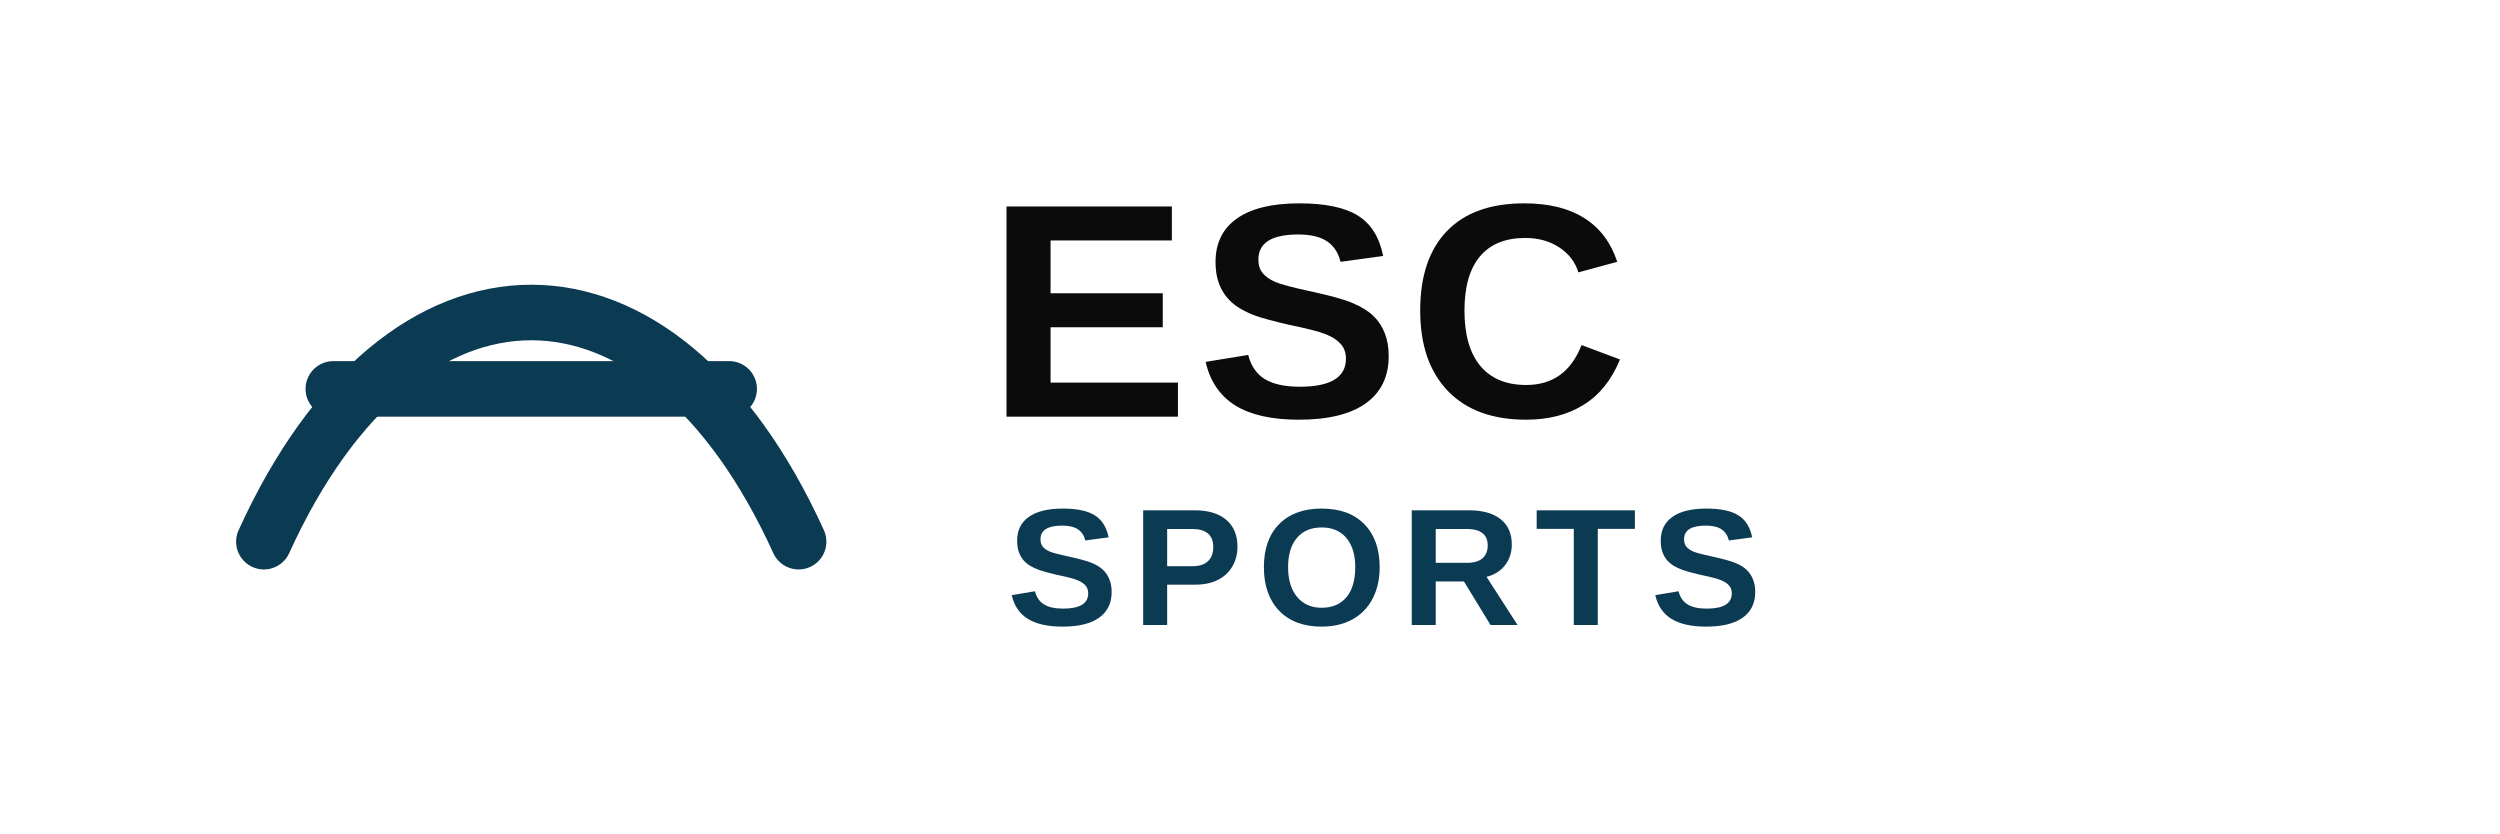
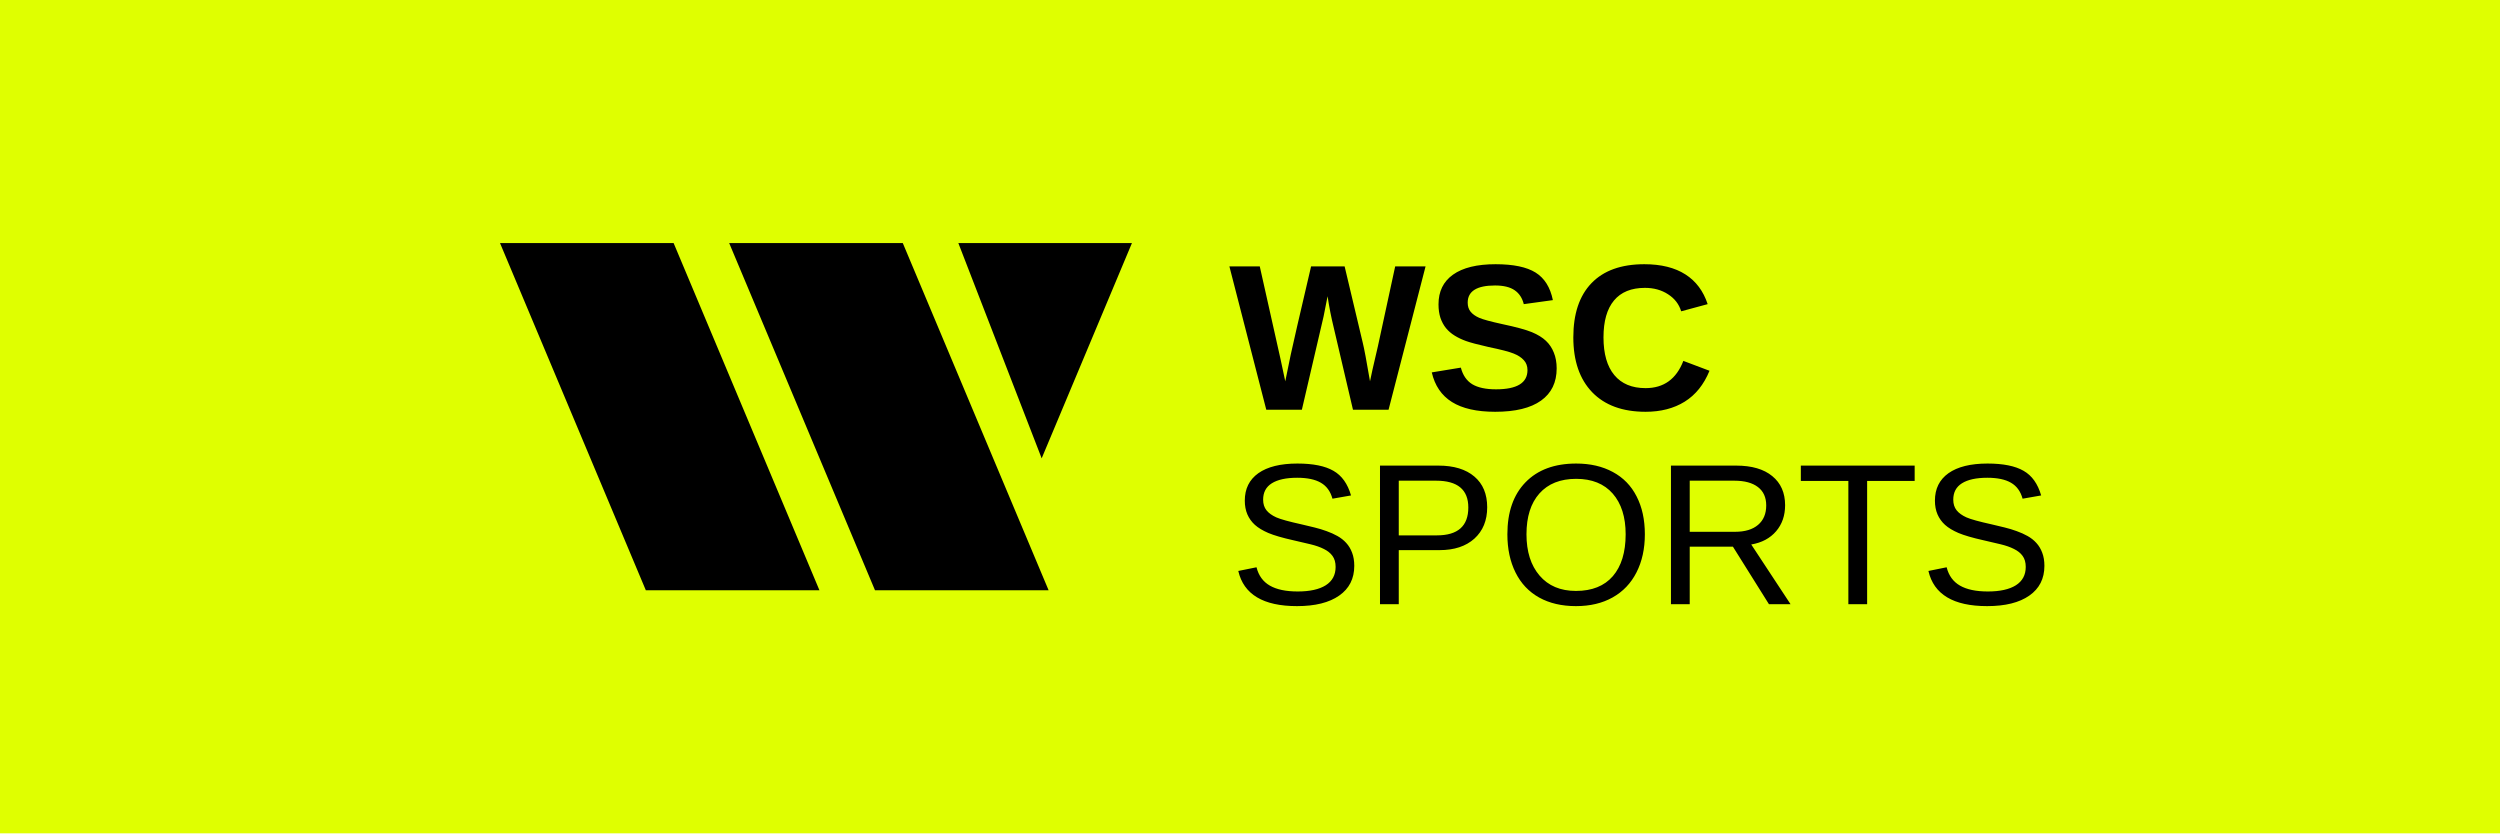
<svg xmlns="http://www.w3.org/2000/svg" viewBox="0 0 360 120" role="img" aria-labelledby="title">
-   <rect width="360" height="120" fill="none" />
-   <g fill="none" stroke="#0b3a53" stroke-width="8" stroke-linecap="round">
-     <path d="M38 78c20-44 57-44 77 0" />
-     <path d="M48 56h57" />
+   <rect width="360" height="120" fill="#dfff00" />
+   <g fill="#000000">
+     <path d="M72 35h25l21 50H93L72 35z" />
+     <path d="M105 35h25l21 50h-25l-21-50z" />
+     <path d="M138 35h25l-13 31-12-31z" />
+     <text x="177" y="59" font-family="Arial, Helvetica, sans-serif" font-size="30" font-weight="800">WSC</text>
+     <text x="177" y="87" font-family="Arial, Helvetica, sans-serif" font-size="29" font-weight="400">SPORTS</text>
  </g>
-   <text x="142" y="60" font-family="Arial, Helvetica, sans-serif" font-size="44" font-weight="800" letter-spacing="1" fill="#0b0b0b">ESC</text>
-   <text x="145" y="90" font-family="Arial, Helvetica, sans-serif" font-size="24" font-weight="700" letter-spacing="2" fill="#0b3a53">SPORTS</text>
</svg>
